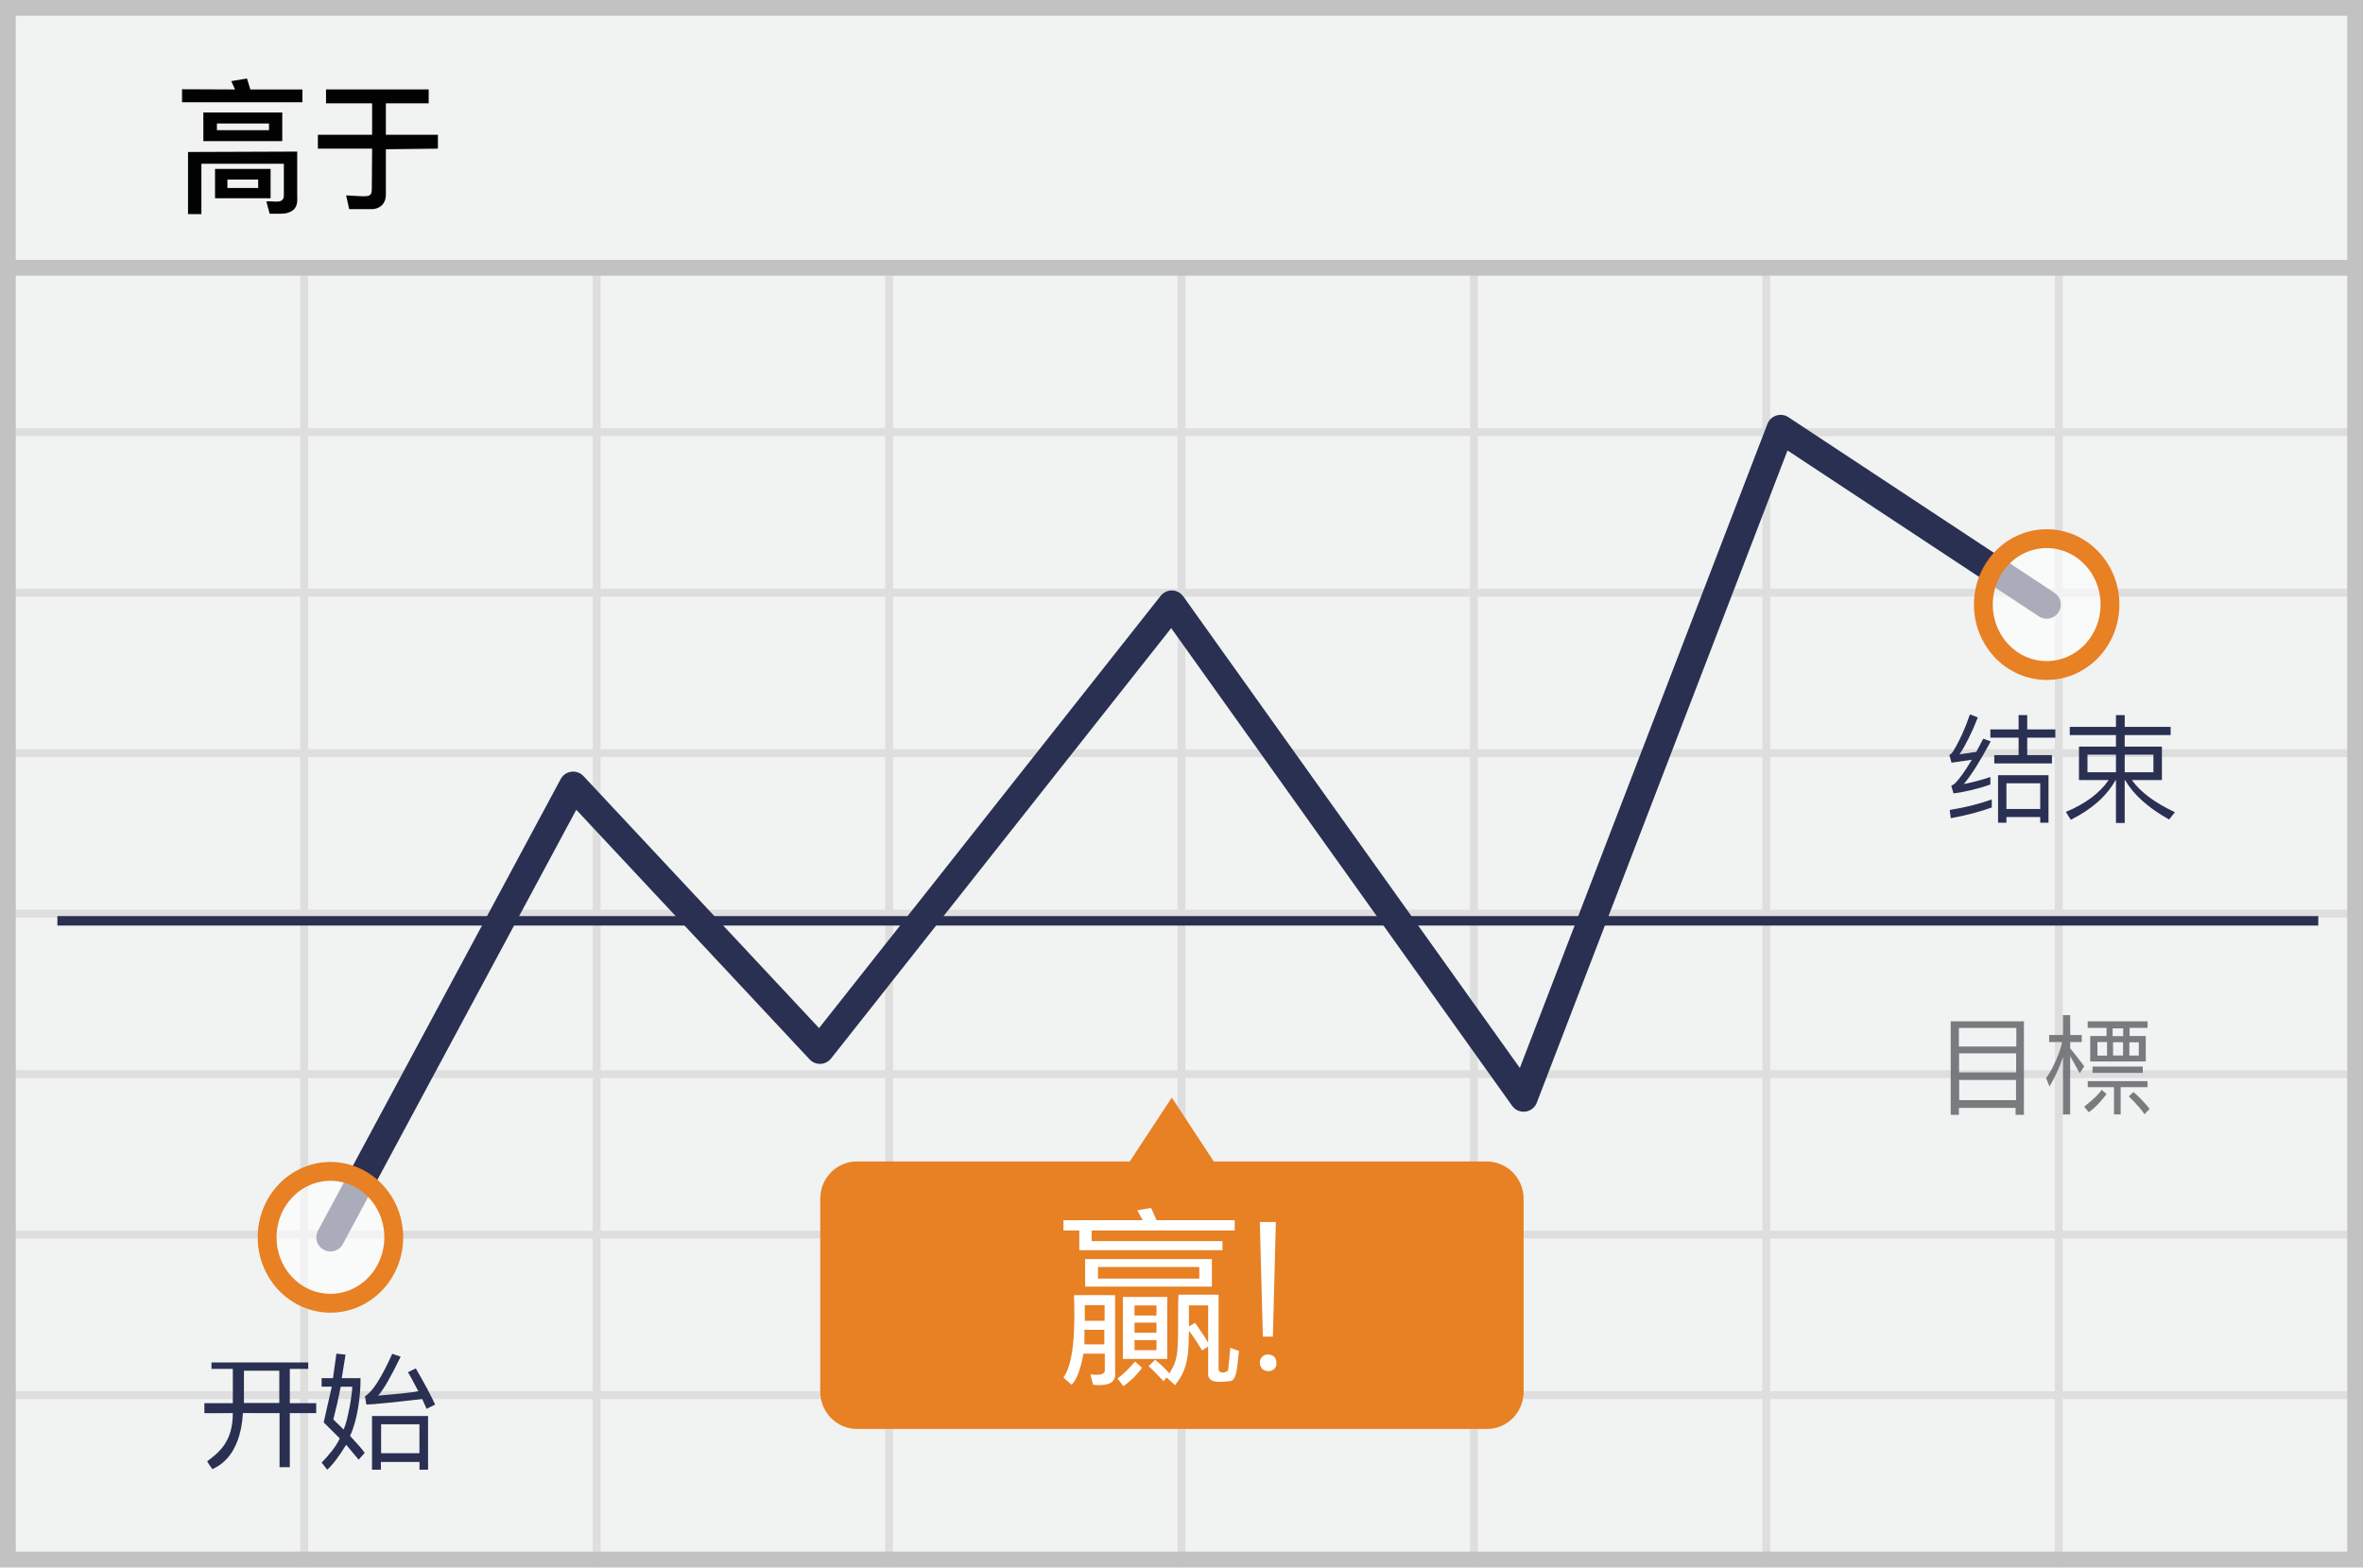
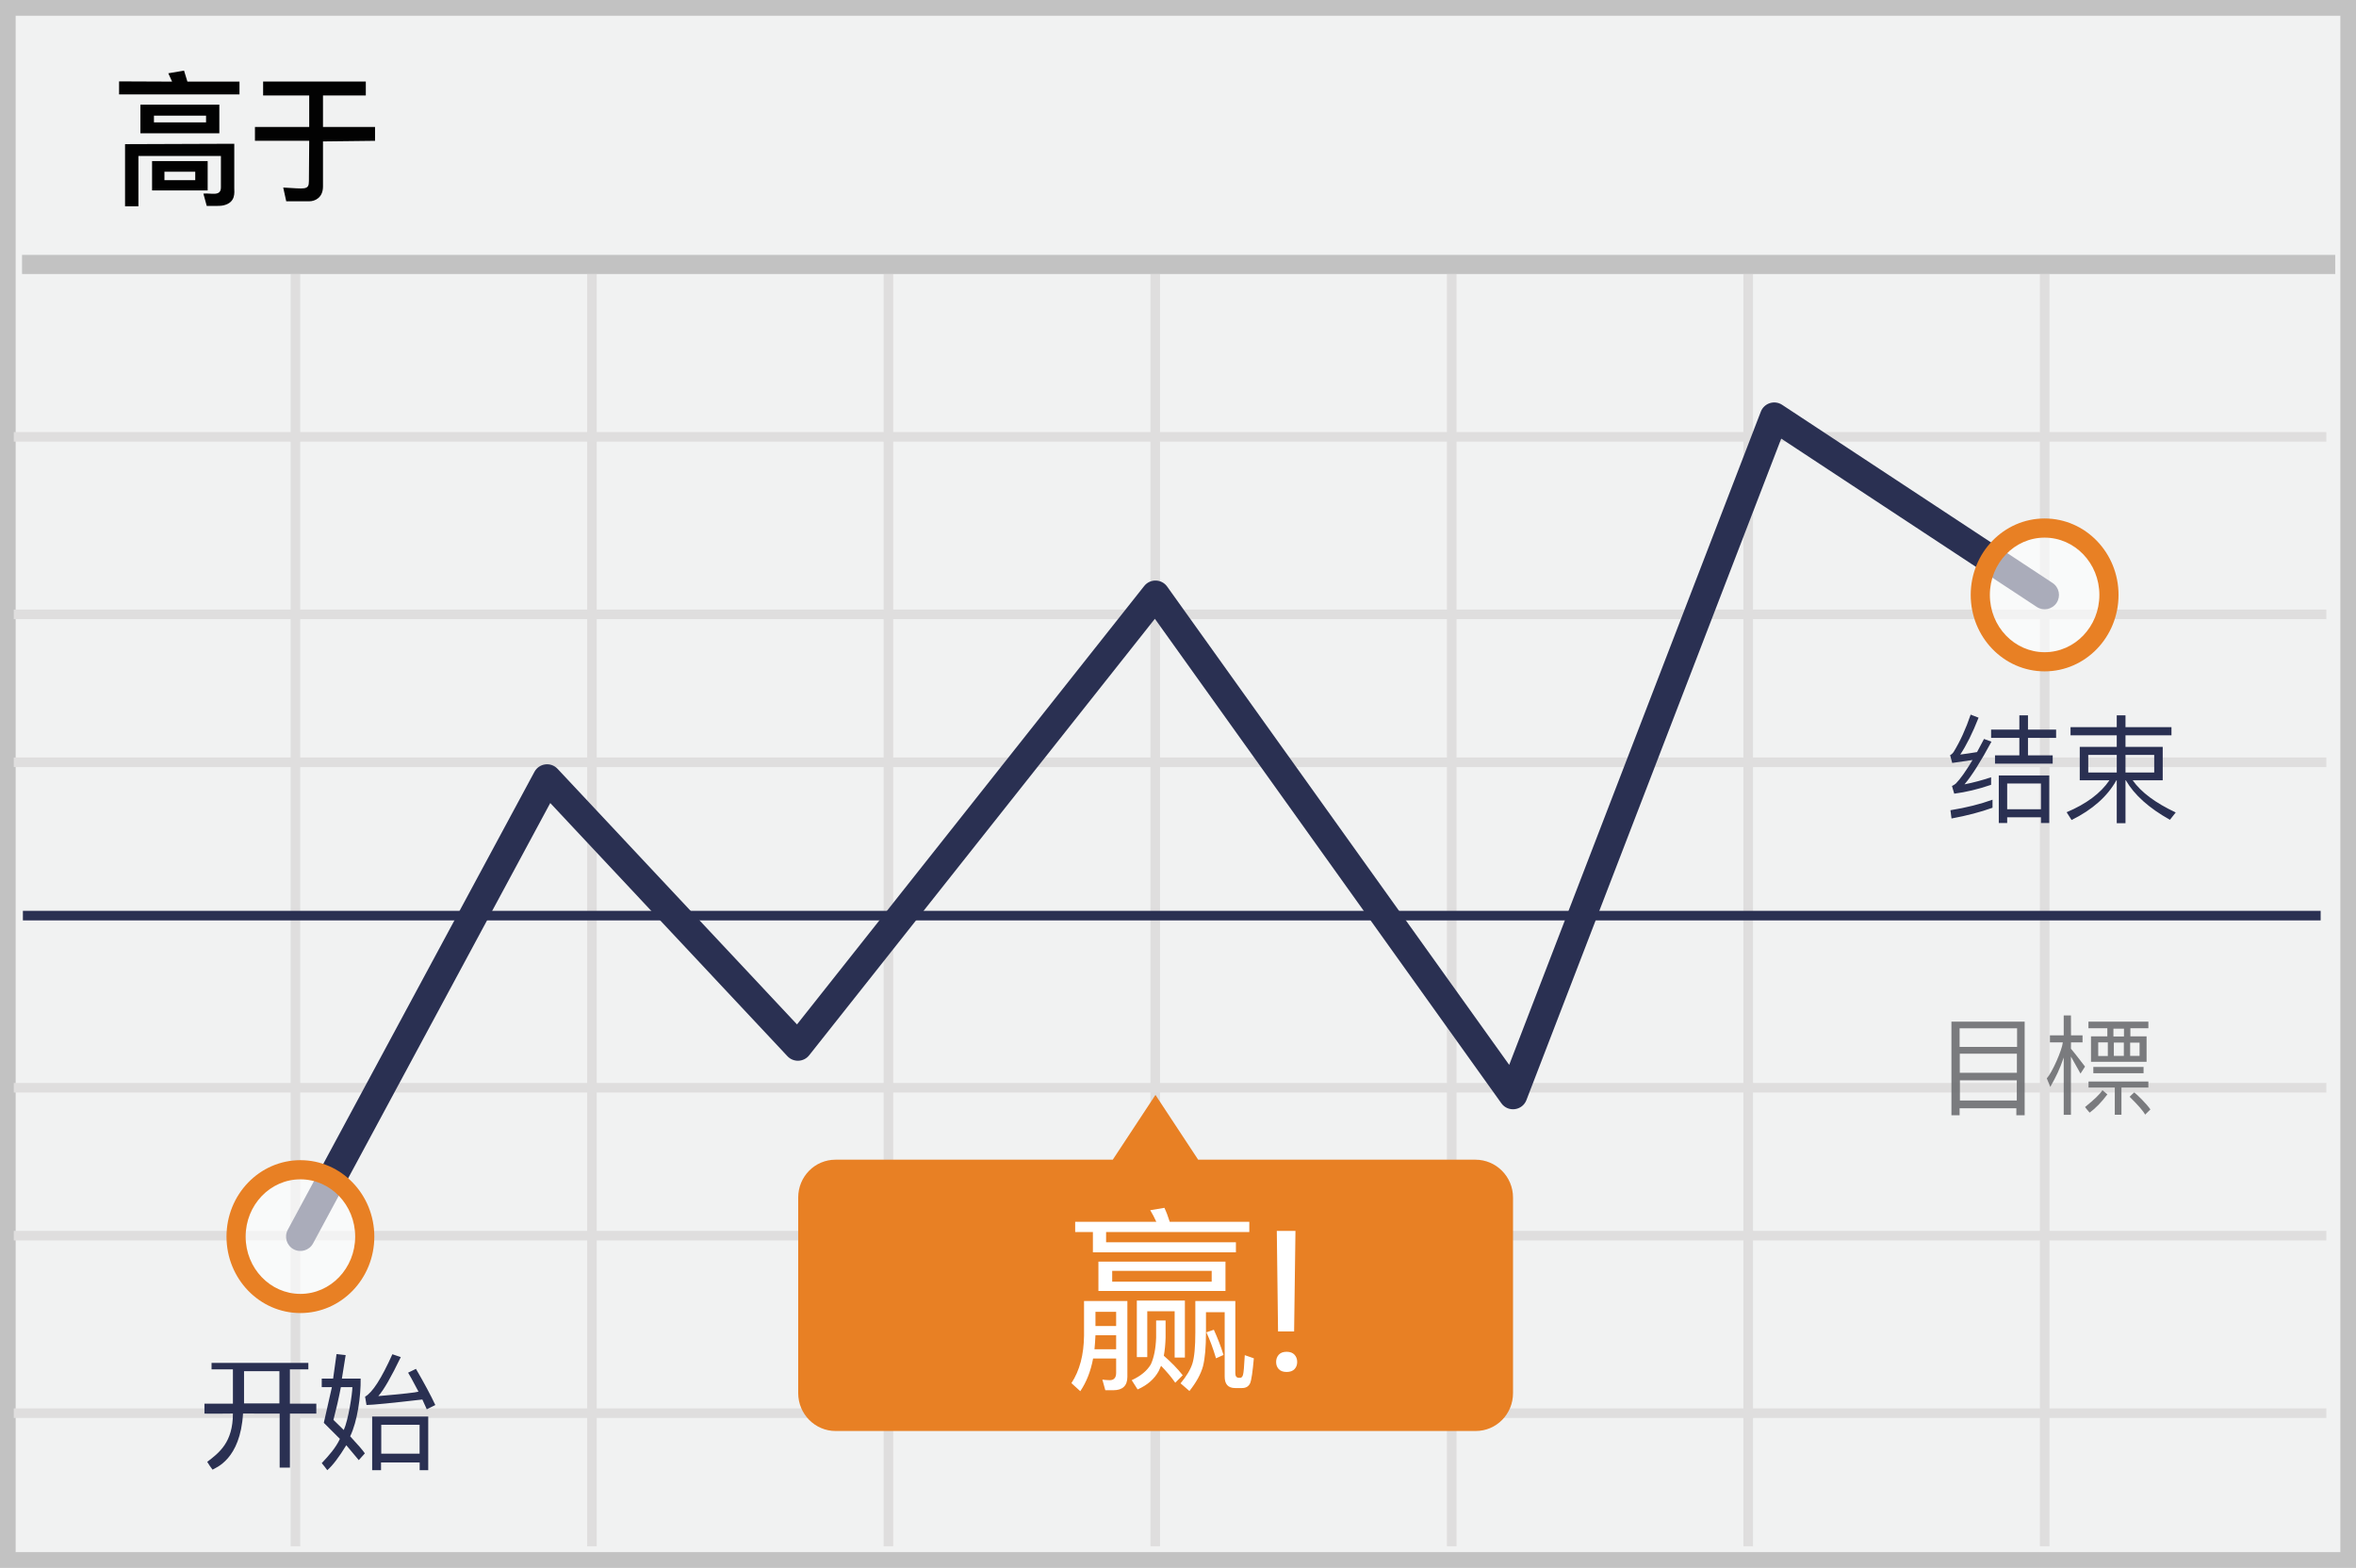
- <svg xmlns="http://www.w3.org/2000/svg" width="300" height="199" viewBox="0 0 300 199">
-   <g fill="none" fill-rule="evenodd">
-     <path fill="#F1F2F2" fill-rule="nonzero" d="M0 0h300v199H0z" />
-     <path d="M39.125 55.375V74.75H75.25V55.375H39.125zm0-1H75.25V34h1v20.375h36.125V34h1v20.375H149.5V34h1v20.375h36.125V34h1v20.375h36.125V34h1v20.375h36.125V34h1v20.375H299.5v1h-37.625V74.75H299.5v1h-37.625v19.375H299.5v1h-37.625V115.5H299.5v1h-37.625v19.375H299.5v1h-37.625v19.375H299.5v1h-37.625v19.375H299.5v1h-37.625V199h-1v-21.375H224.75V199h-1v-21.375h-36.125V199h-1v-21.375H150.5V199h-1v-21.375h-36.125V199h-1v-21.375H76.25V199h-1v-21.375H39.125V199h-1v-21.375H1.5v-1h36.625V157.25H1.5v-1h36.625v-19.375H1.5v-1h36.625V116.5H1.5v-1h36.625V96.125H1.5v-1h36.625V75.75H1.5v-1h36.625V55.375H1.5v-1h36.625V34h1v20.375zm221.75 1H224.75V74.75h36.125V55.375zm-37.125 0h-36.125V74.75h36.125V55.375zm-37.125 0H150.5V74.75h36.125V55.375zm-37.125 0h-36.125V74.75H149.5V55.375zm-37.125 0H76.25V74.75h36.125V55.375zM39.125 75.75v19.375H75.25V75.75H39.125zm221.75 0H224.75v19.375h36.125V75.75zm-37.125 0h-36.125v19.375h36.125V75.75zm-37.125 0H150.5v19.375h36.125V75.75zm-37.125 0h-36.125v19.375H149.5V75.75zm-37.125 0H76.25v19.375h36.125V75.75zm-73.25 20.375V115.5H75.25V96.125H39.125zm221.75 0H224.75V115.5h36.125V96.125zm-37.125 0h-36.125V115.5h36.125V96.125zm-37.125 0H150.5V115.5h36.125V96.125zm-37.125 0h-36.125V115.5H149.5V96.125zm-37.125 0H76.25V115.5h36.125V96.125zM39.125 116.5v19.375H75.25V116.5H39.125zm221.75 0H224.75v19.375h36.125V116.5zm-37.125 0h-36.125v19.375h36.125V116.5zm-37.125 0H150.5v19.375h36.125V116.5zm-37.125 0h-36.125v19.375H149.5V116.5zm-37.125 0H76.25v19.375h36.125V116.5zm-73.25 20.375v19.375H75.25v-19.375H39.125zm221.75 0H224.75v19.375h36.125v-19.375zm-37.125 0h-36.125v19.375h36.125v-19.375zm-37.125 0H150.5v19.375h36.125v-19.375zm-37.125 0h-36.125v19.375H149.5v-19.375zm-37.125 0H76.25v19.375h36.125v-19.375zm-73.25 20.375v19.375H75.25V157.25H39.125zm221.75 0H224.75v19.375h36.125V157.25zm-37.125 0h-36.125v19.375h36.125V157.25zm-37.125 0H150.5v19.375h36.125V157.25zm-37.125 0h-36.125v19.375H149.5V157.25zm-37.125 0H76.25v19.375h36.125V157.25z" fill="#DFDEDE" fill-rule="nonzero" />
-     <path stroke="#C2C2C2" stroke-width="2" d="M1 1h298v197H1z" />
-     <path fill="#C2C2C2" fill-rule="nonzero" d="M0 33h300v2H0z" />
-     <g transform="translate(6.433 54.28)">
-       <path d="M.852 62.63h287.037" stroke="#2A3052" stroke-width="1.196" stroke-linejoin="round" />
-       <path stroke="#2A3052" stroke-width="3.588" stroke-linecap="round" stroke-linejoin="round" d="M35.519 102.815L66.333 45.48 97.667 79l44.666-56.519L187 85.074 219.63.185l33.777 22.296" />
-       <path d="M182.296 93.185h-34.63l-5.333-8.11-5.333 8.11h-34.63c-2.592 0-4.666 2.111-4.666 4.74v24.482c0 2.63 2.11 4.741 4.666 4.741h79.963c2.593 0 4.667-2.111 4.667-4.74V97.925c0-2.63-2.111-4.74-4.704-4.74z" fill="#E88024" fill-rule="nonzero" />
-       <ellipse cx="8.259" cy="8.519" rx="8.037" ry="8.37" opacity=".6" transform="translate(245.148 13.963)" fill="#FFF" fill-rule="nonzero" />
-       <ellipse stroke="#E88024" stroke-width="2.392" cx="253.407" cy="22.481" rx="8.037" ry="8.37" />
-       <ellipse cx="8.889" cy="8.37" rx="8.037" ry="8.37" opacity=".6" transform="translate(26.63 94.444)" fill="#FFF" fill-rule="nonzero" />
-       <ellipse stroke="#E88024" stroke-width="2.392" cx="35.519" cy="102.815" rx="8.037" ry="8.37" />
+ <svg xmlns="http://www.w3.org/2000/svg" width="299px" height="199px" viewBox="0 0 299 199" version="1.1">
+   <g id="Page-1" stroke="none" stroke-width="1" fill="none" fill-rule="evenodd">
+     <g id="higher">
+       <g id="higher-">
+         <polygon id="Path" fill="#F1F2F2" points="0 0 299 0 299 197 0 197" />
+         <path d="M1.987,2 L1.987,197 L297.013,197 L297.013,2 L1.987,2 Z M299,0 L299,199 L0,199 L0,0 L299,0 Z" id="Path" fill="#C2C2C2" fill-rule="nonzero" />
+         <path d="M1.749,56.055 L1.749,54.84 L295.237,54.84 L295.237,56.055 L1.749,56.055 Z M1.749,78.585 L1.749,77.37 L295.237,77.37 L295.237,78.585 L1.749,78.585 Z M1.749,97.36 L1.749,96.145 L295.237,96.145 L295.237,97.36 L1.749,97.36 Z M1.749,138.665 L1.749,137.45 L295.237,137.45 L295.237,138.665 L1.749,138.665 Z M1.749,157.44 L1.749,156.225 L295.237,156.225 L295.237,157.44 L1.749,157.44 Z M1.749,179.97 L1.749,178.755 L295.237,178.755 L295.237,179.97 L1.749,179.97 Z M36.887,34.795 L38.102,34.795 L38.102,196.26 L36.887,196.26 L36.887,34.795 Z M74.514,34.795 L75.729,34.795 L75.729,196.26 L74.514,196.26 L74.514,34.795 Z M112.14,34.795 L113.355,34.795 L113.355,196.26 L112.14,196.26 L112.14,34.795 Z M146.004,34.795 L147.219,34.795 L147.219,196.26 L146.004,196.26 L146.004,34.795 Z M183.631,34.795 L184.846,34.795 L184.846,196.26 L183.631,196.26 L183.631,34.795 Z M221.258,34.795 L222.473,34.795 L222.473,196.26 L221.258,196.26 L221.258,34.795 Z M258.884,34.795 L260.099,34.795 L260.099,196.26 L258.884,196.26 L258.884,34.795 Z" id="Shape" fill="#DFDEDE" fill-rule="nonzero" />
+         <polygon id="Path" fill="#2A3052" fill-rule="nonzero" points="2.906 116.82 2.906 115.605 294.513 115.605 294.513 116.82" />
+         <polygon id="Path" fill="#C2C2C2" fill-rule="nonzero" points="2.799 34.78 2.799 32.349 296.363 32.349 296.363 34.78" />
+         <path d="M69.833,101.923 L39.73,157.818 C39.252,158.705 38.147,159.036 37.261,158.559 C36.375,158.082 36.043,156.976 36.52,156.09 L67.826,97.962 C68.416,96.866 69.909,96.671 70.761,97.581 L101.147,130.02 L145.212,74.377 C145.964,73.426 147.418,73.462 148.123,74.448 L191.533,135.156 L223.466,52.248 C223.884,51.162 225.199,50.741 226.17,51.381 L260.485,73.986 C261.326,74.54 261.559,75.67 261.005,76.511 C260.451,77.351 259.321,77.584 258.48,77.03 L226.055,55.67 L193.719,139.623 C193.197,140.977 191.38,141.208 190.536,140.028 L146.566,78.538 L102.691,133.941 C102,134.814 100.694,134.868 99.932,134.055 L69.833,101.923 Z" id="Path" fill="#2A3052" fill-rule="nonzero" />
+         <path d="M187.24,147.191 L152.059,147.191 L146.64,138.968 L141.222,147.191 L106.041,147.191 C103.407,147.191 101.3,149.332 101.3,151.998 L101.3,176.818 C101.3,179.484 103.445,181.625 106.041,181.625 L187.277,181.625 C189.911,181.625 192.018,179.484 192.018,176.818 L192.018,151.998 C192.018,149.332 189.873,147.191 187.24,147.191 Z" id="Path" fill="#E88024" />
+         <g id="Group" opacity="0.6" transform="translate(251.092, 66.82999)" fill="#FFFFFF">
+           <ellipse id="Oval" cx="8.391" cy="8.678" rx="8.165" ry="8.486" />
+         </g>
+         <path d="M259.483,85.21 C254.292,85.21 250.103,80.856 250.103,75.508 C250.103,70.16 254.292,65.807 259.483,65.807 C264.674,65.807 268.863,70.16 268.863,75.508 C268.863,80.856 264.674,85.21 259.483,85.21 Z M259.483,82.779 C263.31,82.779 266.433,79.534 266.433,75.508 C266.433,71.482 263.31,68.237 259.483,68.237 C255.655,68.237 252.533,71.482 252.533,75.508 C252.533,79.534 255.655,82.779 259.483,82.779 Z" id="Oval" fill="#E88024" fill-rule="nonzero" />
+         <g id="Group" opacity="0.6" transform="translate(29.09461, 148.4402)" fill="#FFFFFF">
+           <ellipse id="Oval" cx="9.03" cy="8.514" rx="8.165" ry="8.486" />
+         </g>
+         <path d="M38.125,166.656 C32.934,166.656 28.745,162.302 28.745,156.954 C28.745,151.606 32.934,147.253 38.125,147.253 C43.316,147.253 47.505,151.606 47.505,156.954 C47.505,162.302 43.316,166.656 38.125,166.656 Z M38.125,164.225 C41.953,164.225 45.075,160.98 45.075,156.954 C45.075,152.928 41.953,149.683 38.125,149.683 C34.297,149.683 31.175,152.928 31.175,156.954 C31.175,160.98 34.297,164.225 38.125,164.225 Z" id="Oval" fill="#E88024" fill-rule="nonzero" />
+       </g>
+       <g id="Group" opacity="0.9" transform="translate(247, 128)" fill="#6D6E71" fill-rule="nonzero">
+         <path d="M14.906,13.494 L15.823,13.494 L15.823,6.098 L17.038,8.264 L17.612,7.373 C16.532,5.968 15.935,5.211 15.823,5.103 L15.833,4.3 L17.296,4.3 L17.296,3.408 L15.833,3.408 L15.823,0.884 L14.906,0.884 L14.906,3.408 L13.156,3.408 L13.156,4.3 L14.794,4.3 C14.694,5.3 13.42,8.167 12.758,8.863 C12.771,8.867 12.919,9.231 13.204,9.955 C13.972,8.578 14.381,7.751 14.906,6.225 L14.906,13.494 Z M0.655,13.548 L0.655,1.674 L9.95,1.674 L9.95,13.548 L8.895,13.548 L8.895,12.666 L1.693,12.666 L1.693,13.548 L0.655,13.548 Z M8.988,2.515 L1.694,2.515 L1.694,4.875 L8.988,4.875 L8.988,2.515 Z M8.964,5.735 L1.717,5.735 L1.717,8.164 L8.964,8.164 L8.964,5.735 Z M8.95,9.12 L1.731,9.12 L1.731,11.68 L8.95,11.68 L8.95,9.12 Z M18.044,1.674 L25.65,1.674 L25.65,2.504 L23.367,2.504 L23.367,3.534 L25.423,3.534 L25.423,6.766 L18.368,6.766 L18.368,3.534 L20.443,3.534 L20.443,2.504 L18.044,2.504 L18.044,1.674 Z M22.552,2.567 L21.215,2.567 L21.215,3.552 L22.552,3.552 L22.552,2.567 Z M23.337,4.336 L23.337,6.016 L24.533,6.016 L24.533,4.336 L23.337,4.336 Z M22.537,4.325 L21.268,4.325 L21.268,6.012 L22.537,6.012 L22.537,4.325 Z M20.504,4.303 L19.286,4.303 L19.286,6.028 L20.504,6.028 L20.504,4.303 Z M25.04,7.416 L25.04,8.218 L18.665,8.218 L18.665,7.416 L25.04,7.416 Z M25.65,9.268 L25.65,10.035 L22.233,10.035 L22.233,13.488 L21.386,13.488 L21.386,10.035 L18.056,10.035 L18.056,9.268 L25.65,9.268 Z" id="Shape" />
+         <path d="M23.272,11.206 C23.56,10.916 23.756,10.731 23.859,10.65 C24.217,10.922 25.455,12.131 25.907,12.813 C25.752,12.98 25.529,13.2 25.238,13.473 C25.015,13.033 24.36,12.277 23.272,11.206 Z M19.82,10.37 C20.12,10.626 20.33,10.804 20.449,10.902 C19.701,11.893 18.95,12.665 18.196,13.219 C17.99,12.992 17.795,12.756 17.612,12.51 C18.802,11.547 19.539,10.833 19.82,10.37 Z" id="Shape" />
+       </g>
+       <g id="Group" transform="translate(25, 171)" fill="#2A3052" fill-rule="nonzero">
+         <path d="M17.71,0.862 L18.868,0.992 L18.39,3.972 C18.544,3.982 19.337,3.982 20.77,3.972 C20.81,6.158 20.358,9.422 19.439,11.299 C20.427,12.361 21.049,13.083 21.305,13.464 L20.533,14.324 L18.949,12.431 C18.024,13.947 17.22,15.003 16.537,15.6 C16.312,15.294 16.078,14.995 15.833,14.705 C16.727,13.749 17.611,12.772 18.137,11.624 L16.095,9.589 L17.122,5.056 L15.832,5.056 L15.832,3.972 L17.277,3.972 L17.71,0.862 Z M19.72,5.063 L18.26,5.063 C17.992,6.457 17.677,7.842 17.318,9.215 C17.861,9.743 18.298,10.172 18.626,10.5 C19.186,9.307 19.72,5.912 19.72,5.063 Z M24.798,0.883 L25.865,1.248 C24.64,3.789 23.689,5.438 23.012,6.195 C26.1,5.926 27.799,5.739 28.111,5.633 C27.355,4.198 26.916,3.395 26.793,3.223 L27.789,2.739 C28.863,4.589 29.682,6.117 30.245,7.327 L29.163,7.872 L28.6,6.629 C24.696,7.079 22.334,7.312 21.513,7.327 C21.46,6.973 21.4,6.619 21.333,6.267 C22.258,5.759 23.413,3.964 24.798,0.883 Z M28.26,15.6 L28.26,14.617 L23.357,14.617 L23.357,15.6 L22.231,15.6 L22.231,8.787 L29.347,8.787 L29.347,15.6 L28.26,15.6 Z M28.252,9.836 L23.385,9.836 L23.385,13.506 L28.252,13.506 L28.252,9.836 Z M1.848,2.803 L1.848,1.983 L14.133,1.983 L14.133,2.803 L11.795,2.803 L11.795,7.156 L15.145,7.156 L15.145,8.419 L11.795,8.419 L11.795,15.276 L10.492,15.276 L10.492,8.419 L5.843,8.409 C5.495,14.263 2.367,15.276 1.976,15.533 C1.73,15.217 1.504,14.887 1.299,14.543 C2.825,13.374 4.559,12.069 4.559,8.409 C3.255,8.416 1.801,8.444 0.946,8.419 L0.946,7.156 L4.559,7.156 L4.559,2.803 L1.848,2.803 Z M10.458,3.033 L5.971,3.033 L5.971,7.127 L10.459,7.127 L10.459,3.033 L10.458,3.033 Z" id="Shape" />
+       </g>
+       <g id="Group" transform="translate(15, 8)" fill="#020202" fill-rule="nonzero">
+         <path d="M18.392,2.351 L18.392,4.118 L24.242,4.118 L24.242,8.112 L17.356,8.112 L17.356,9.872 L24.242,9.872 C24.223,11.574 24.21,13.275 24.204,14.977 C24.204,16.177 23.704,15.945 20.944,15.803 L21.327,17.548 L24.242,17.548 C24.983,17.548 25.99,17.088 25.99,15.673 L25.99,9.95 L32.596,9.873 L32.596,8.112 L25.99,8.112 L25.99,4.118 L31.425,4.118 L31.425,2.351 L18.392,2.351 Z M0.112,3.985 L0.112,2.331 L6.84,2.359 L6.36,1.302 L8.356,0.962 L8.784,2.359 L15.394,2.359 L15.394,3.985 L0.112,3.985 Z M2.818,5.283 L12.836,5.283 L12.836,8.923 L2.818,8.923 L2.818,5.283 Z M11.151,6.68 L4.538,6.68 L4.538,7.531 L11.151,7.531 L11.151,6.68 Z M2.568,18.182 L0.87,18.182 L0.87,10.297 L14.732,10.247 L14.732,15.89 C14.732,16.403 14.954,17.679 13.386,18.06 C12.886,18.183 12.152,18.12 11.237,18.137 C11.039,17.412 10.897,16.891 10.812,16.573 C11.823,16.474 13.037,16.973 13.037,15.782 L13.037,11.795 L2.567,11.795 L2.567,18.182 L2.568,18.182 Z" id="Shape" />
+         <path d="M11.355,12.445 L11.355,16.171 L4.3,16.171 L4.3,12.445 L11.356,12.445 L11.355,12.445 Z M9.779,13.795 L5.869,13.795 L5.869,14.868 L9.779,14.868 L9.779,13.794 L9.779,13.795 Z" id="Shape" />
+       </g>
+       <path d="M252.871,101.5 L252.871,102.52 C251.341,103.075 249.616,103.525 247.666,103.885 L247.531,102.835 C249.571,102.505 251.341,102.055 252.871,101.5 Z M250.096,90.7 L251.101,91.09 C250.336,93.04 249.556,94.6 248.776,95.77 C249.481,95.68 250.186,95.575 250.906,95.455 C251.191,94.915 251.491,94.36 251.791,93.79 L252.736,94.135 C251.371,96.67 250.231,98.47 249.316,99.55 C250.459,99.324 251.587,99.023 252.691,98.65 L252.691,99.61 C251.071,100.165 249.511,100.54 248.011,100.735 L247.726,99.76 C247.921,99.67 248.086,99.565 248.221,99.445 C248.791,98.86 249.496,97.87 250.336,96.46 C249.481,96.595 248.626,96.715 247.756,96.835 L247.486,95.845 C247.651,95.77 247.801,95.635 247.936,95.44 C248.776,94.06 249.496,92.485 250.096,90.7 Z M252.691,92.605 L256.276,92.605 L256.276,90.79 L257.371,90.79 L257.371,92.605 L260.941,92.605 L260.941,93.655 L257.371,93.655 L257.371,95.875 L260.506,95.875 L260.506,96.925 L253.186,96.925 L253.186,95.875 L256.276,95.875 L256.276,93.655 L252.691,93.655 L252.691,92.605 Z M260.071,98.425 L260.071,104.455 L259.021,104.455 L259.021,103.735 L254.731,103.735 L254.731,104.455 L253.666,104.455 L253.666,98.425 L260.071,98.425 Z M254.731,102.715 L259.021,102.715 L259.021,99.445 L254.731,99.445 L254.731,102.715 Z M262.771,92.29 L268.636,92.29 L268.636,90.79 L269.746,90.79 L269.746,92.29 L275.581,92.29 L275.581,93.325 L269.746,93.325 L269.746,94.795 L274.471,94.795 L274.471,99.04 L270.661,99.04 C271.741,100.57 273.571,101.92 276.121,103.12 L275.386,104.05 C272.731,102.565 270.871,100.9 269.791,99.04 L269.746,99.04 L269.746,104.485 L268.636,104.485 L268.636,99.04 L268.591,99.04 C267.451,101.08 265.561,102.76 262.906,104.08 L262.276,103.09 C264.766,102.04 266.581,100.69 267.706,99.04 L263.941,99.04 L263.941,94.795 L268.636,94.795 L268.636,93.325 L262.771,93.325 L262.771,92.29 Z M273.391,98.05 L273.391,95.815 L269.746,95.815 L269.746,98.05 L273.391,98.05 Z M268.636,98.05 L268.636,95.815 L265.021,95.815 L265.021,98.05 L268.636,98.05 Z" id="Shape" fill="#2A3052" fill-rule="nonzero" />
+       <path d="M150.375,165.075 L150.375,172.3 L149.075,172.3 L149.075,166.425 L145.6,166.425 L145.6,172.25 L144.275,172.25 L144.275,165.075 L150.375,165.075 Z M147.35,173.35 C147.25,173.6 147.15,173.825 147.05,174.025 C146.5,175.025 145.625,175.8 144.375,176.35 L143.625,175.175 C144.775,174.65 145.575,173.975 146.05,173.175 C146.45,172.3 146.675,171.175 146.725,169.775 L146.725,167.6 L147.925,167.6 L147.925,169.775 C147.9,170.625 147.825,171.4 147.7,172.075 C148.65,172.9 149.45,173.725 150.1,174.55 L149.15,175.5 C148.675,174.8 148.075,174.1 147.35,173.35 Z M136.45,155.075 L146.75,155.075 C146.5,154.525 146.25,154.05 145.975,153.6 L147.775,153.3 C148.025,153.825 148.25,154.425 148.45,155.075 L158.55,155.075 L158.55,156.375 L140.375,156.375 L140.375,157.675 L156.85,157.675 L156.85,158.95 L138.7,158.95 L138.7,156.375 L136.45,156.375 L136.45,155.075 Z M139.4,160.125 L155.525,160.125 L155.525,163.85 L139.4,163.85 L139.4,160.125 Z M153.775,162.675 L153.775,161.3 L141.15,161.3 L141.15,162.675 L153.775,162.675 Z M139.025,169.475 C139,170.1 138.95,170.7 138.9,171.25 L141.65,171.25 L141.65,169.475 L139.025,169.475 Z M141.65,168.3 L141.65,166.5 L139.025,166.5 L139.025,168.3 L141.65,168.3 Z M138.725,172.425 C138.425,174.05 137.875,175.425 137.1,176.575 L135.975,175.55 C137.025,173.95 137.55,171.95 137.575,169.5 L137.575,165.125 L143.075,165.125 L143.075,174.75 C143.075,175.875 142.475,176.45 141.3,176.45 L140.275,176.45 L139.9,175.1 C140.225,175.15 140.55,175.175 140.85,175.175 C141.375,175.175 141.65,174.85 141.65,174.25 L141.65,172.425 L138.725,172.425 Z M157.625,176.175 L156.75,176.175 C155.85,176.175 155.425,175.675 155.425,174.725 L155.425,166.55 L153.05,166.55 L153.05,169.125 C153.05,170.975 152.925,172.4 152.675,173.4 C152.4,174.4 151.825,175.45 150.95,176.55 L149.825,175.575 C150.575,174.675 151.075,173.85 151.325,173.075 C151.575,172.275 151.7,170.95 151.7,169.125 L151.7,165.125 L156.775,165.125 L156.775,174.3 C156.775,174.675 156.925,174.875 157.25,174.875 L157.4,174.875 C157.55,174.875 157.675,174.75 157.75,174.5 C157.825,174.25 157.9,173.425 157.975,172 L159.125,172.4 C158.975,174.1 158.825,175.15 158.65,175.575 C158.45,175.975 158.125,176.175 157.625,176.175 Z M154.05,168.775 C154.5,169.775 154.925,170.825 155.275,171.975 L154.325,172.4 C153.95,171.15 153.55,170.05 153.1,169.1 L154.05,168.775 Z M164.236,168.983 L162.197,168.983 L162.039,156.227 L164.407,156.227 L164.236,168.983 Z M161.953,172.865 C161.953,172.499 162.065,172.191 162.289,171.943 C162.513,171.695 162.844,171.571 163.284,171.571 C163.723,171.571 164.057,171.695 164.285,171.943 C164.513,172.191 164.626,172.499 164.626,172.865 C164.626,173.231 164.513,173.534 164.285,173.774 C164.057,174.014 163.723,174.134 163.284,174.134 C162.844,174.134 162.513,174.014 162.289,173.774 C162.065,173.534 161.953,173.231 161.953,172.865 Z" id="赢!" fill="#FFFFFF" fill-rule="nonzero" />
    </g>
-     <g opacity=".9" fill="#6D6E71" fill-rule="nonzero">
-       <path d="M261.906 141.494h.917v-7.396l1.215 2.166.574-.891c-1.08-1.405-1.677-2.162-1.789-2.27l.01-.803h1.463v-.892h-1.463l-.01-2.524h-.917v2.524h-1.75v.892h1.638c-.1 1-1.374 3.867-2.036 4.563.013.004.161.368.446 1.092.768-1.377 1.177-2.204 1.702-3.73v7.269zM247.655 141.548v-11.874h9.295v11.874h-1.055v-.882h-7.202v.882h-1.038zm8.333-11.033h-7.294v2.36h7.294v-2.36zm-.024 3.22h-7.247v2.429h7.247v-2.429zm-.014 3.385h-7.219v2.56h7.219v-2.56zM265.044 129.674h7.606v.83h-2.283v1.03h2.056v3.232h-7.055v-3.232h2.075v-1.03h-2.399v-.83zm4.508.893h-1.337v.985h1.337v-.985zm.785 1.769v1.68h1.196v-1.68h-1.196zm-.8-.011h-1.269v1.687h1.269v-1.687zm-2.033-.022h-1.218v1.725h1.218v-1.725zM272.04 135.416v.802h-6.375v-.802zM272.65 137.268v.767h-3.417v3.453h-.847v-3.453h-3.33v-.767z" />
-       <path d="M270.272 139.206c.288-.29.484-.475.587-.556.358.272 1.596 1.481 2.048 2.163-.155.167-.378.387-.669.66-.223-.44-.878-1.196-1.966-2.267zM266.82 138.37c.3.256.51.434.629.532-.748.991-1.499 1.763-2.253 2.317a9.533 9.533 0 0 1-.584-.709c1.19-.963 1.927-1.677 2.208-2.14z" />
-     </g>
-     <g fill="#2A3052" fill-rule="nonzero">
-       <path d="M42.71 171.862l1.158.13-.478 2.98c.154.01.947.01 2.38 0 .04 2.186-.412 5.45-1.331 7.327.988 1.062 1.61 1.784 1.866 2.165l-.772.86-1.584-1.893c-.925 1.516-1.729 2.572-2.412 3.169a16.902 16.902 0 0 0-.704-.895c.894-.956 1.778-1.933 2.304-3.081l-2.042-2.035 1.027-4.533h-1.29v-1.084h1.445l.433-3.11zm2.01 4.201h-1.46a64.8 64.8 0 0 1-.942 4.152c.543.528.98.957 1.308 1.285.56-1.193 1.094-4.588 1.094-5.437zM49.798 171.883l1.067.365c-1.225 2.541-2.176 4.19-2.853 4.947 3.088-.269 4.787-.456 5.099-.562-.756-1.435-1.195-2.238-1.318-2.41l.996-.484c1.074 1.85 1.893 3.378 2.456 4.588l-1.082.545-.563-1.243c-3.904.45-6.266.683-7.087.698a28.978 28.978 0 0 0-.18-1.06c.925-.508 2.08-2.303 3.465-5.384zM53.26 186.6v-.983h-4.903v.983h-1.126v-6.813h7.116v6.813H53.26zm-.008-5.764h-4.867v3.67h4.867v-3.67zM26.848 173.803v-.82h12.285v.82h-2.338v4.353h3.35v1.263h-3.35v6.857h-1.303v-6.857l-4.649-.01c-.348 5.854-3.476 6.867-3.867 7.124a9.669 9.669 0 0 1-.677-.99c1.526-1.169 3.26-2.474 3.26-6.134-1.304.007-2.758.035-3.613.01v-1.263h3.613v-4.353h-2.711zm8.61.23h-4.487v4.094h4.488v-4.094z" />
-     </g>
-     <g fill="#FFF" fill-rule="nonzero">
-       <path d="M160.33 169.707h1.273l.376-14.558h-2.037zM159.949 173.111c.08.78.657.978 1.127.978s.989-.353.989-.978c0-.927-.656-1.147-1.096-1.147-.439 0-1.1.367-1.02 1.147z" />
-       <g>
-         <path d="M144.103 172.868c.345.294.638.559.88.792-.703 1.032-1.78 1.937-2.363 2.34-.359-.462-.61-.786-.75-.971.693-.509 1.438-1.229 2.233-2.16zM148.193 164.667v7.866h-5.635v-7.866h5.635zm-1.37 5.475h-2.786v1.28h2.787v-1.28zm0-2.215h-2.786v1.281h2.787v-1.281zm0-2.183h-2.786v1.28h2.787v-1.28zM156.76 156.228v-1.307h-9.923c-.603-1.322-.832-1.84-.688-1.553l-1.765.29.69 1.263h-10.06v1.307h2.009v2.501h18.18v-1.153H138.6v-1.348h18.16zM137.768 159.858h16.093v3.494h-16.093v-3.494zm1.629 1.002v1.48h12.863v-1.48h-12.863zM136.355 164.441a279.31 279.31 0 0 1 5.215 0v9.552c0 .505.436 2.171-2.794 1.822l-.343-1.324c1.22.158 1.83-.008 1.83-.498v-2.132h-2.71c-.365 2.023-.868 3.341-1.511 3.954a35.9 35.9 0 0 1-1.028-.92c1.8-2.433 1.323-9.674 1.34-10.454zm1.32 4.401v1.844h2.527v-1.844h-2.526zm2.56-3.134h-2.516v1.987h2.517v-1.987z" />
-         <path d="M153.385 170.956l-.768.495c-.752-1.225-1.308-2.051-1.67-2.479-.018 1.456-.072 2.508-.161 3.156-.292 2.107-1.072 2.997-1.593 3.735l-1.106-.98-.367.473c-.97-1.025-1.605-1.66-1.906-1.904.32-.301.598-.567.837-.798.799.623 1.436 1.282 1.813 1.722.241-.436.729-1.095.94-2.343.283-1.668.09-5.896.214-7.66a595.82 595.82 0 0 1 5.091 0v9.446c-.058.647 1.228.534 1.228 0l.26-2.693c.219.091.587.224 1.105.399-.244 1.645-.17 3.64-1.104 3.83-.663.032-2.813.487-2.813-.878v-3.52zm0-.424v-4.8h-2.448c.014.99.02 1.878.015 2.664l.763-.45c.837 1.169 1.393 2.015 1.669 2.538l.001.048z" />
-       </g>
-     </g>
-     <g fill="#020202" fill-rule="nonzero">
-       <path d="M41.392 11.351v1.767h5.85v3.994h-6.886v1.76h6.886a669.62 669.62 0 0 0-.038 5.105c0 1.2-.5.968-3.26.826l.383 1.745h2.915c.741 0 1.748-.46 1.748-1.875V18.95l6.606-.077v-1.761H48.99v-3.994h5.435v-1.767H41.392zM23.112 12.985v-1.654l6.728.028-.48-1.057 1.996-.34.428 1.397h6.61v1.626zM25.818 14.283h10.018v3.64H25.818v-3.64zm8.333 1.397h-6.613v.851h6.613v-.851zM25.568 27.182H23.87v-7.885l13.862-.05v5.643c0 .513.222 1.789-1.346 2.17-.5.123-1.234.06-2.149.077-.198-.725-.34-1.246-.425-1.564 1.011-.099 2.225.4 2.225-.791v-3.987h-10.47v6.387z" />
-       <path d="M34.355 21.445v3.726H27.3v-3.726h7.056zm-1.576 1.35h-3.91v1.073h3.91v-1.074z" />
-     </g>
-     <path d="M252.871 101.5v1.02c-1.53.555-3.255 1.005-5.205 1.365l-.135-1.05c2.04-.33 3.81-.78 5.34-1.335zm-2.775-10.8l1.005.39c-.765 1.95-1.545 3.51-2.325 4.68.705-.09 1.41-.195 2.13-.315.285-.54.585-1.095.885-1.665l.945.345c-1.365 2.535-2.505 4.335-3.42 5.415a26.668 26.668 0 0 0 3.375-.9v.96c-1.62.555-3.18.93-4.68 1.125l-.285-.975c.195-.09.36-.195.495-.315.57-.585 1.275-1.575 2.115-2.985-.855.135-1.71.255-2.58.375l-.27-.99c.165-.075.315-.21.45-.405.84-1.38 1.56-2.955 2.16-4.74zm2.595 1.905h3.585V90.79h1.095v1.815h3.57v1.05h-3.57v2.22h3.135v1.05h-7.32v-1.05h3.09v-2.22h-3.585v-1.05zm7.38 5.82v6.03h-1.05v-.72h-4.29v.72h-1.065v-6.03h6.405zm-5.34 4.29h4.29v-3.27h-4.29v3.27zm8.04-10.425h5.865v-1.5h1.11v1.5h5.835v1.035h-5.835v1.47h4.725v4.245h-3.81c1.08 1.53 2.91 2.88 5.46 4.08l-.735.93c-2.655-1.485-4.515-3.15-5.595-5.01h-.045v5.445h-1.11V99.04h-.045c-1.14 2.04-3.03 3.72-5.685 5.04l-.63-.99c2.49-1.05 4.305-2.4 5.43-4.05h-3.765v-4.245h4.695v-1.47h-5.865V92.29zm10.62 5.76v-2.235h-3.645v2.235h3.645zm-4.755 0v-2.235h-3.615v2.235h3.615z" fill="#2A3052" />
  </g>
</svg>
